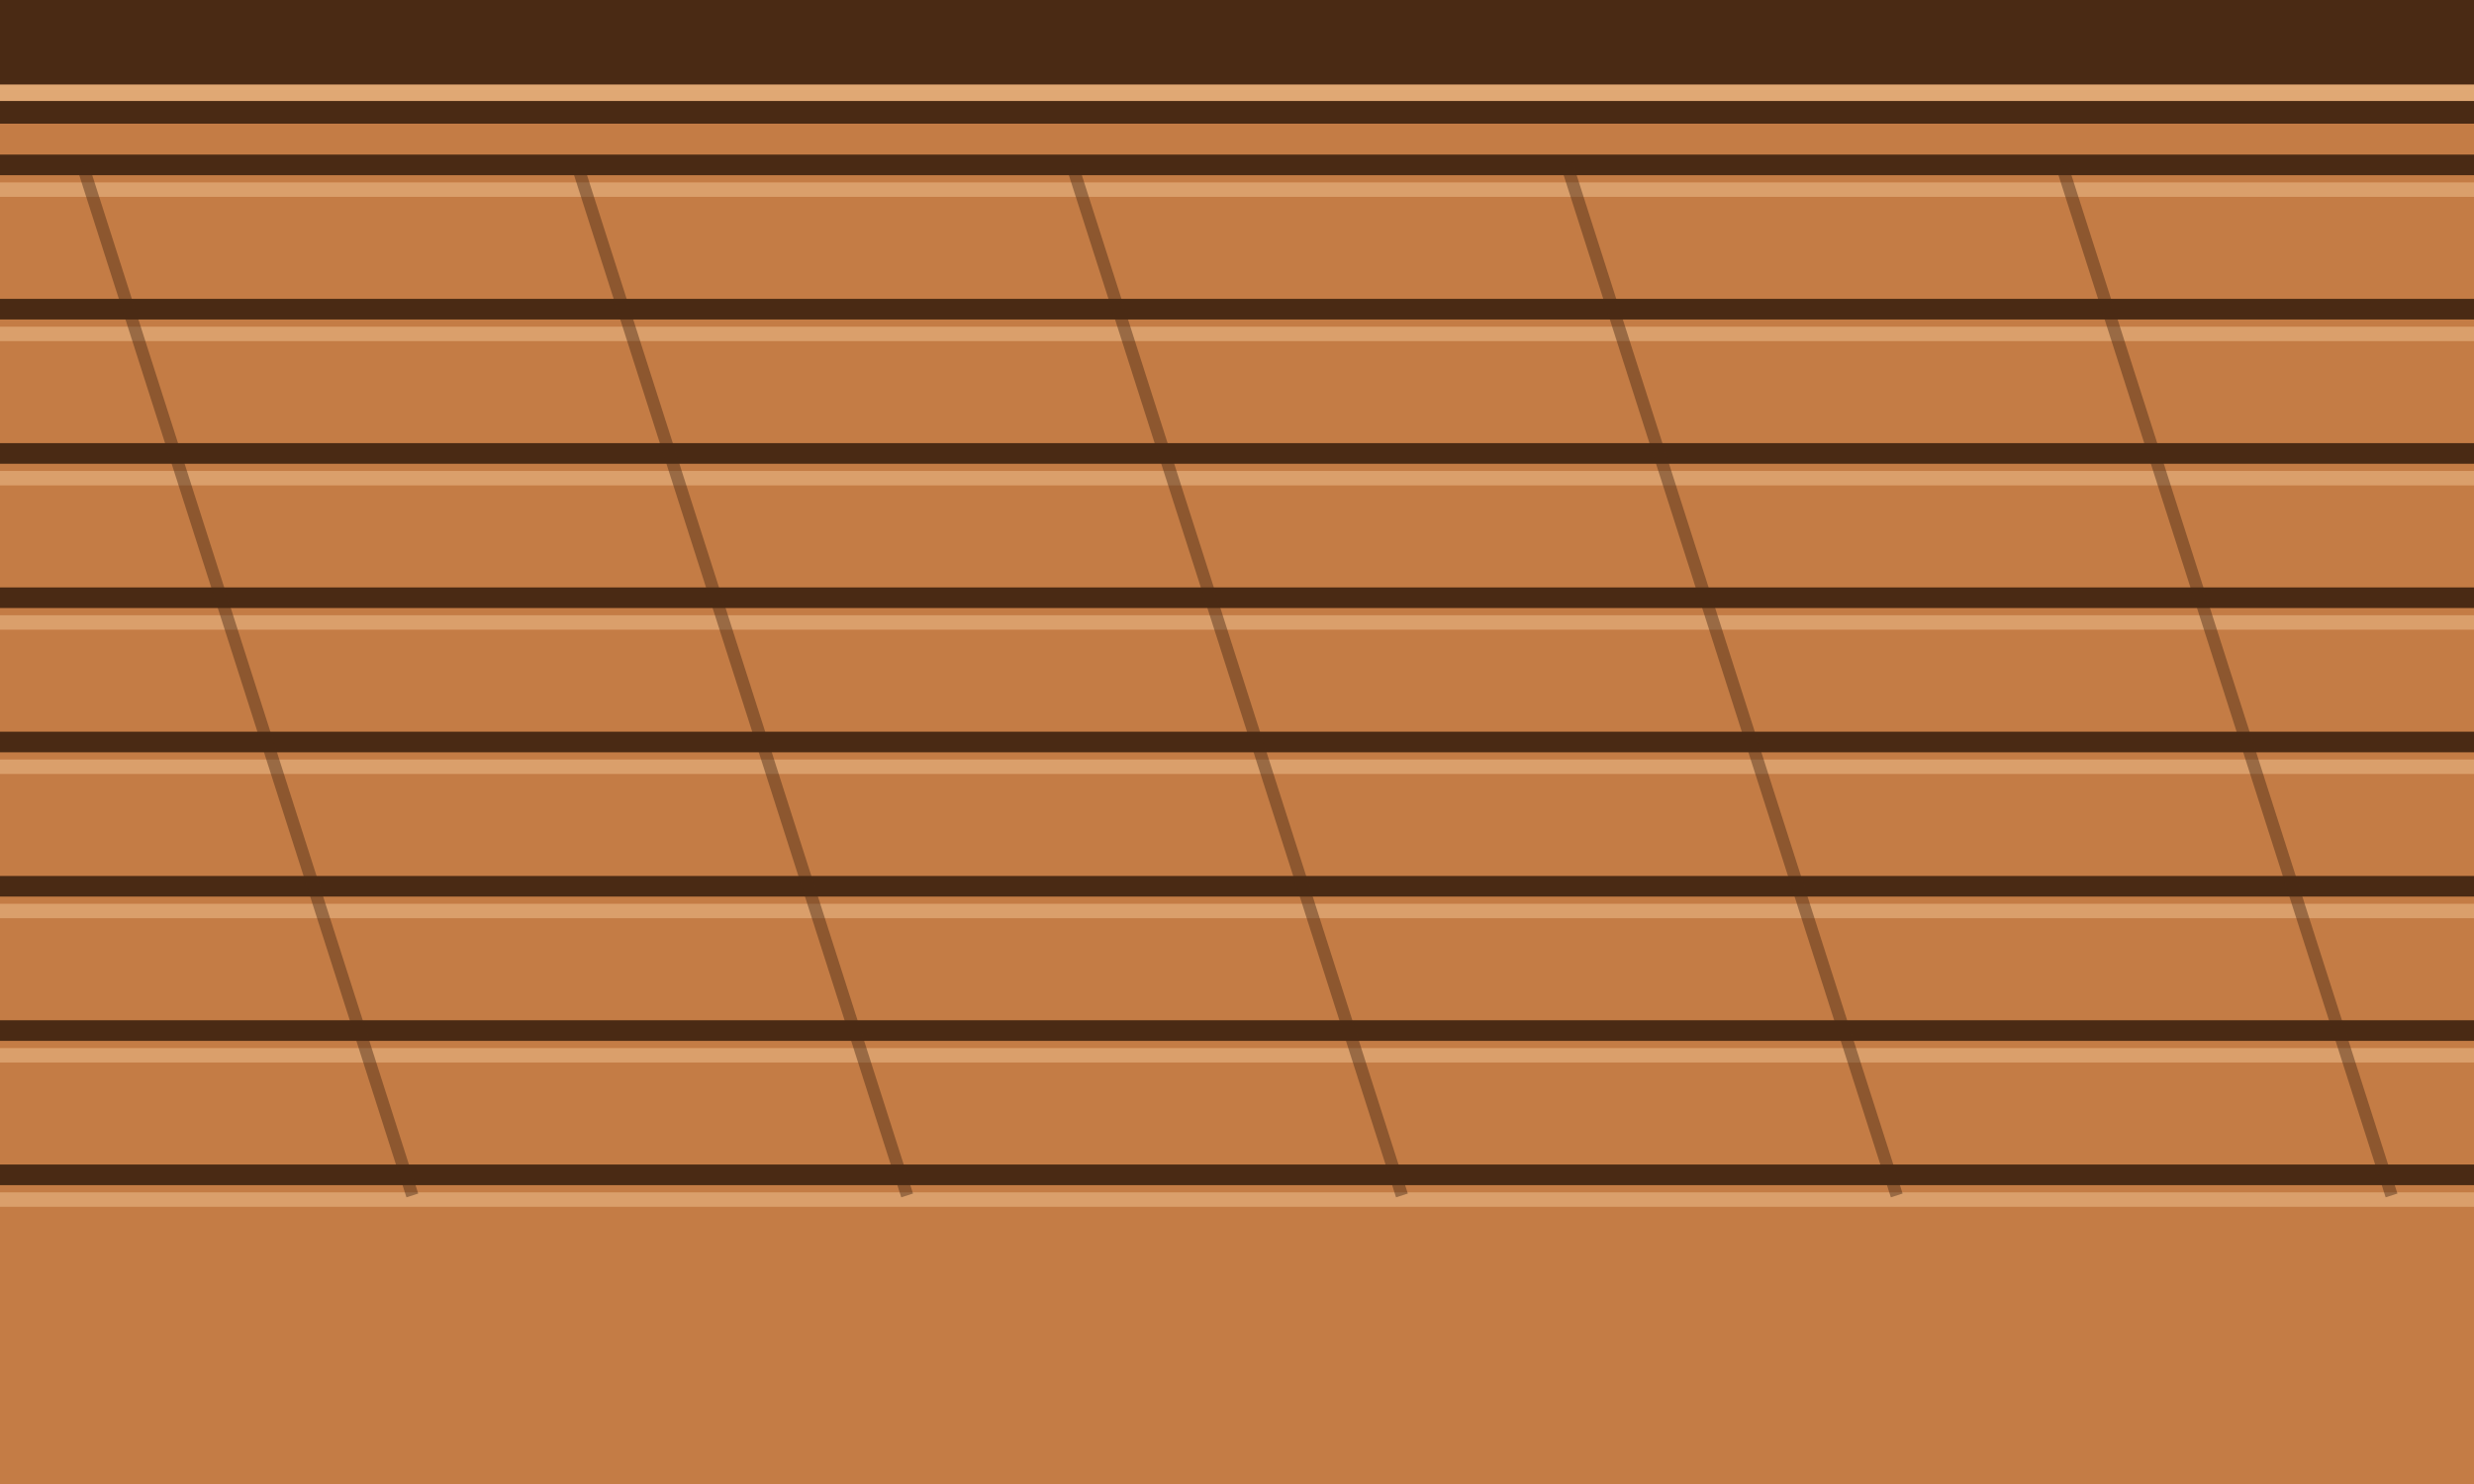
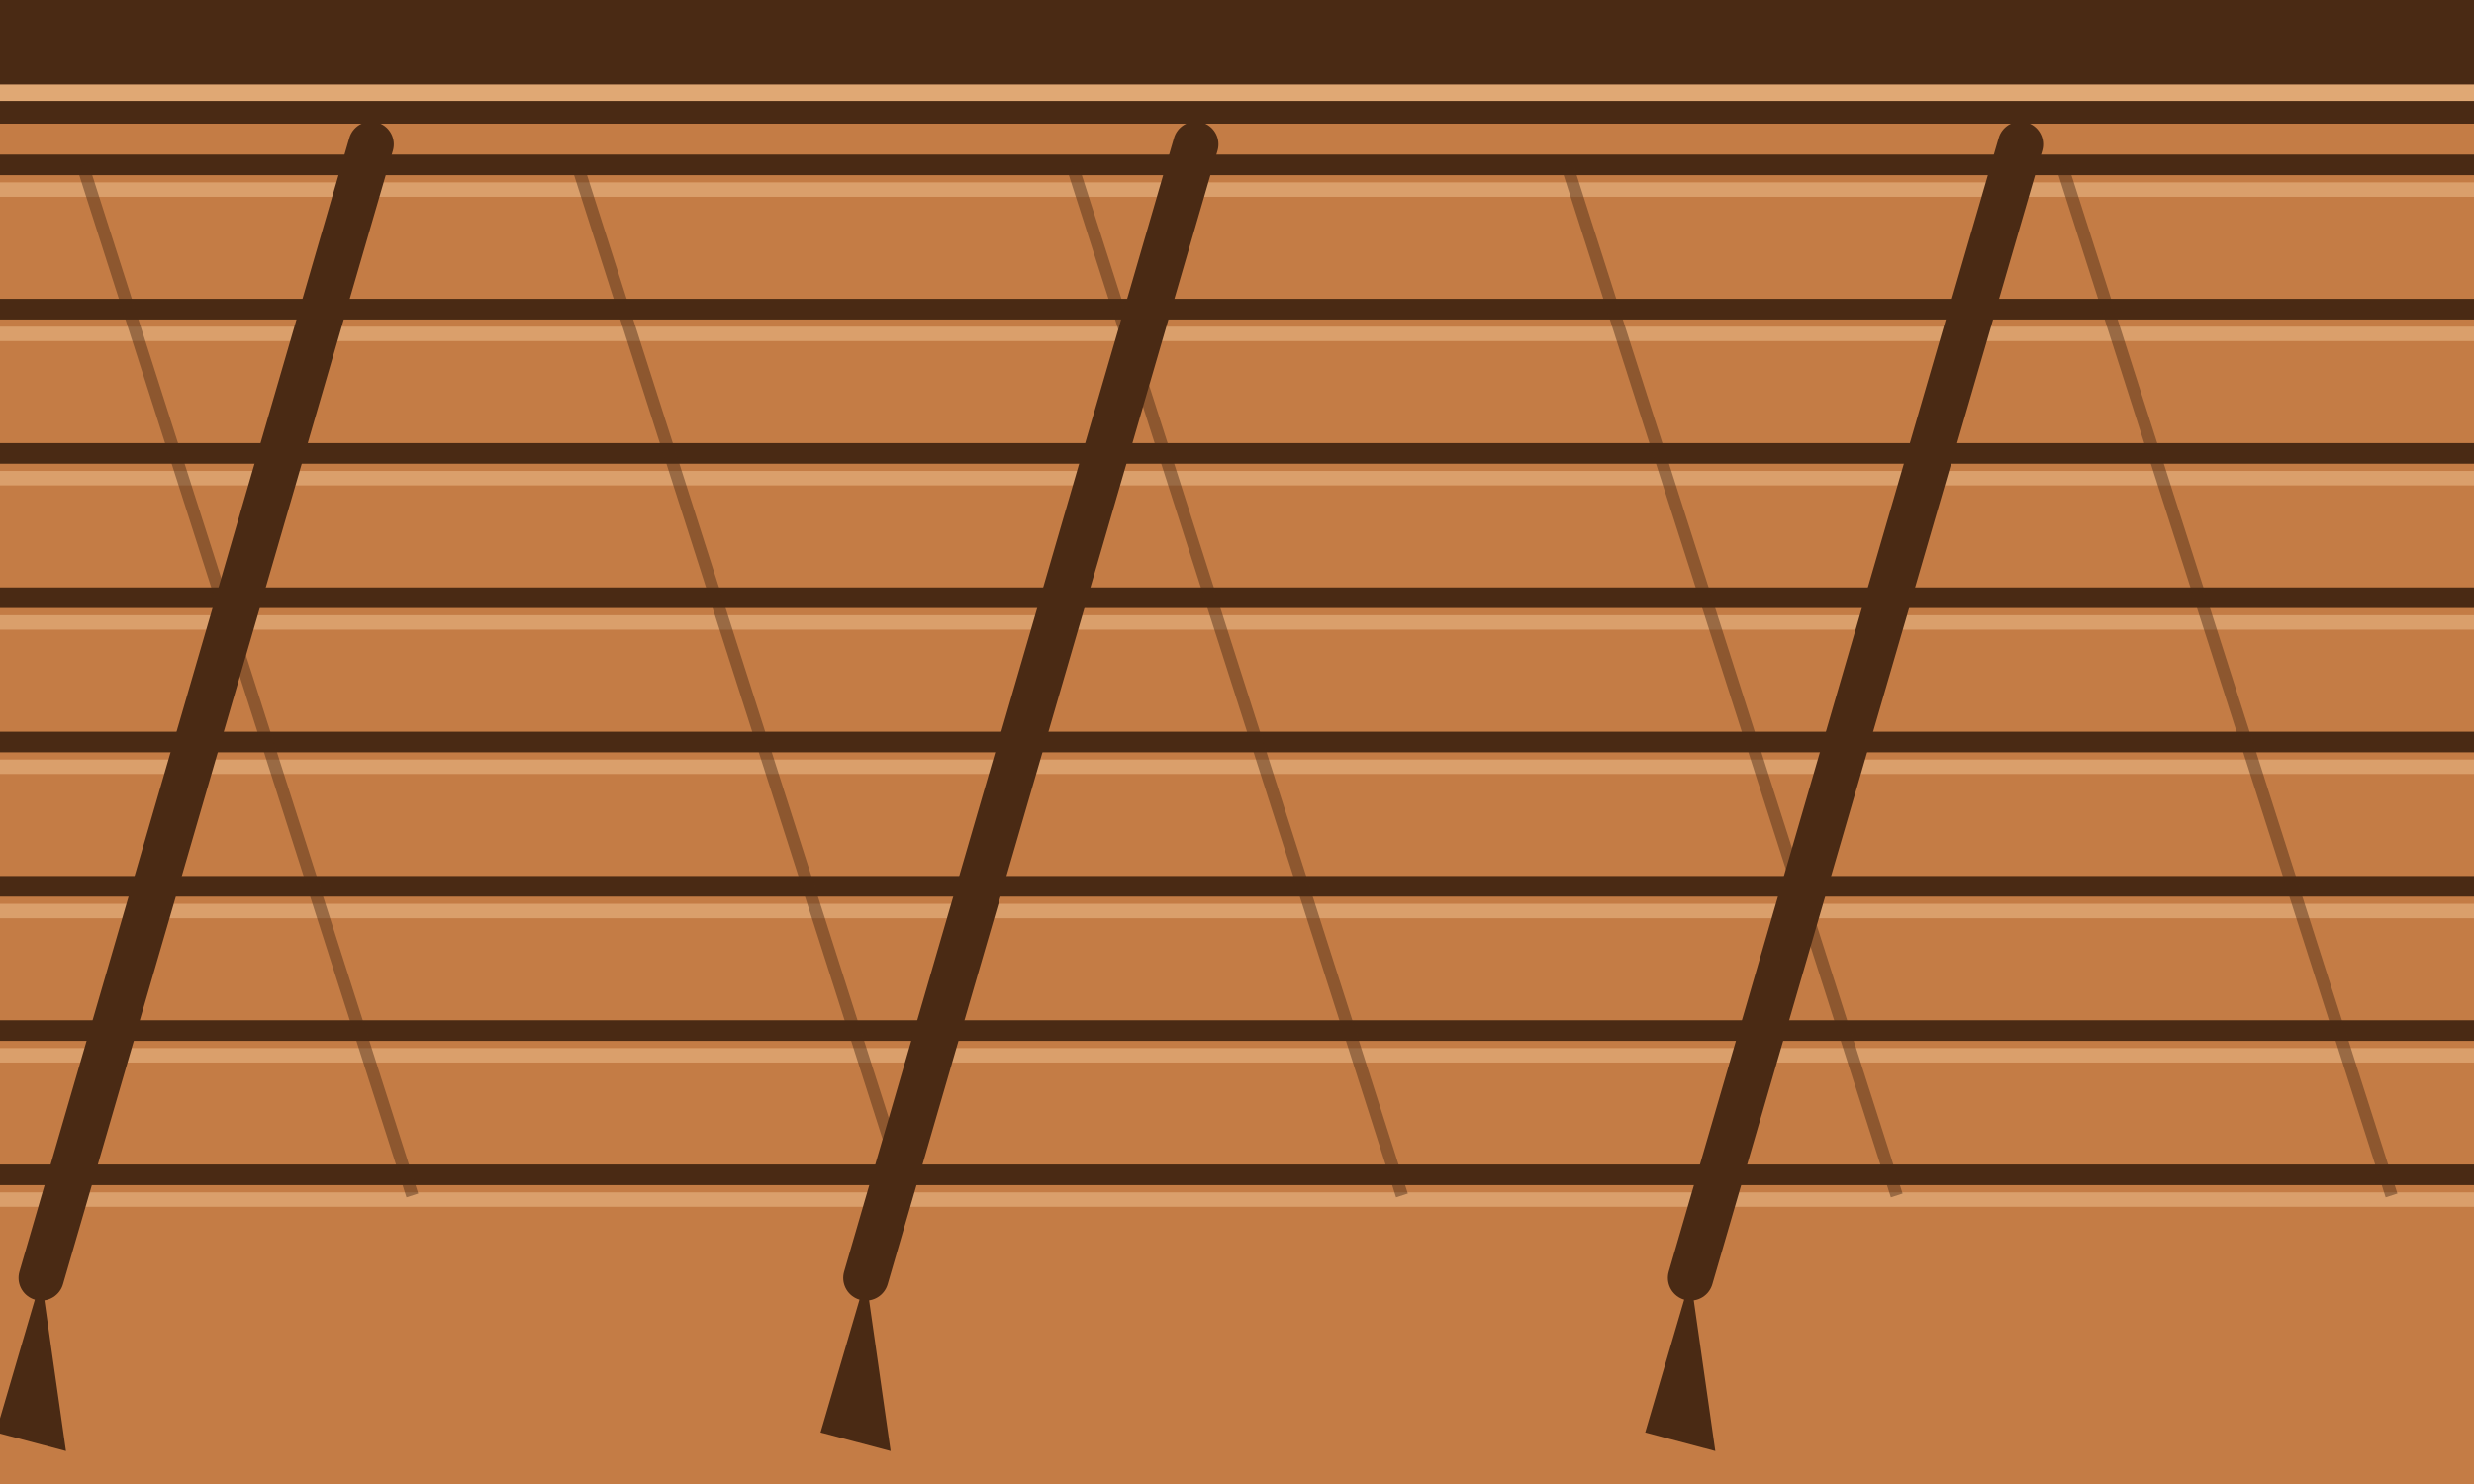
<svg xmlns="http://www.w3.org/2000/svg" viewBox="0 0 120 72" preserveAspectRatio="none">
  <rect width="120" height="72" fill="#c47c45" />
  <path d="M0 8H120" stroke="#4a2a14" stroke-width="1" />
  <path d="M0 9.2H120" stroke="#e0a874" stroke-width=".7" opacity=".8" />
  <path d="M0 15H120" stroke="#4a2a14" stroke-width="1" />
  <path d="M0 16.2H120" stroke="#e0a874" stroke-width=".7" opacity=".8" />
  <path d="M0 22H120" stroke="#4a2a14" stroke-width="1" />
  <path d="M0 23.2H120" stroke="#e0a874" stroke-width=".7" opacity=".8" />
  <path d="M0 29H120" stroke="#4a2a14" stroke-width="1" />
  <path d="M0 30.2H120" stroke="#e0a874" stroke-width=".7" opacity=".8" />
  <path d="M0 36H120" stroke="#4a2a14" stroke-width="1" />
  <path d="M0 37.2H120" stroke="#e0a874" stroke-width=".7" opacity=".8" />
  <path d="M0 43H120" stroke="#4a2a14" stroke-width="1" />
  <path d="M0 44.2H120" stroke="#e0a874" stroke-width=".7" opacity=".8" />
  <path d="M0 50H120" stroke="#4a2a14" stroke-width="1" />
  <path d="M0 51.2H120" stroke="#e0a874" stroke-width=".7" opacity=".8" />
  <path d="M0 57H120" stroke="#4a2a14" stroke-width="1" />
  <path d="M0 58.2H120" stroke="#e0a874" stroke-width=".7" opacity=".8" />
  <path d="M4 8L20 58" stroke="#4a2a14" stroke-width=".6" opacity=".45" />
  <path d="M28 8L44 58" stroke="#4a2a14" stroke-width=".6" opacity=".45" />
  <path d="M52 8L68 58" stroke="#4a2a14" stroke-width=".6" opacity=".45" />
  <path d="M76 8L92 58" stroke="#4a2a14" stroke-width=".6" opacity=".45" />
  <path d="M100 8L116 58" stroke="#4a2a14" stroke-width=".6" opacity=".45" />
+   <path d="M18 7L2 62" stroke="#4a2a14" stroke-width="2.2" stroke-linecap="round" />
+   <path d="M2 62l-2.2 7.5 3.4 .9z" fill="#4a2a14" />
+   <path d="M58 7L42 62" stroke="#4a2a14" stroke-width="2.2" stroke-linecap="round" />
+   <path d="M42 62l-2.2 7.5 3.4 .9z" fill="#4a2a14" />
+   <path d="M98 7L82 62" stroke="#4a2a14" stroke-width="2.2" stroke-linecap="round" />
+   <path d="M82 62l-2.2 7.5 3.4 .9z" fill="#4a2a14" />
  <rect width="120" height="6" fill="#4a2a14" />
  <path d="M0 4.5H120" stroke="#e0a874" stroke-width=".8" />
</svg>
